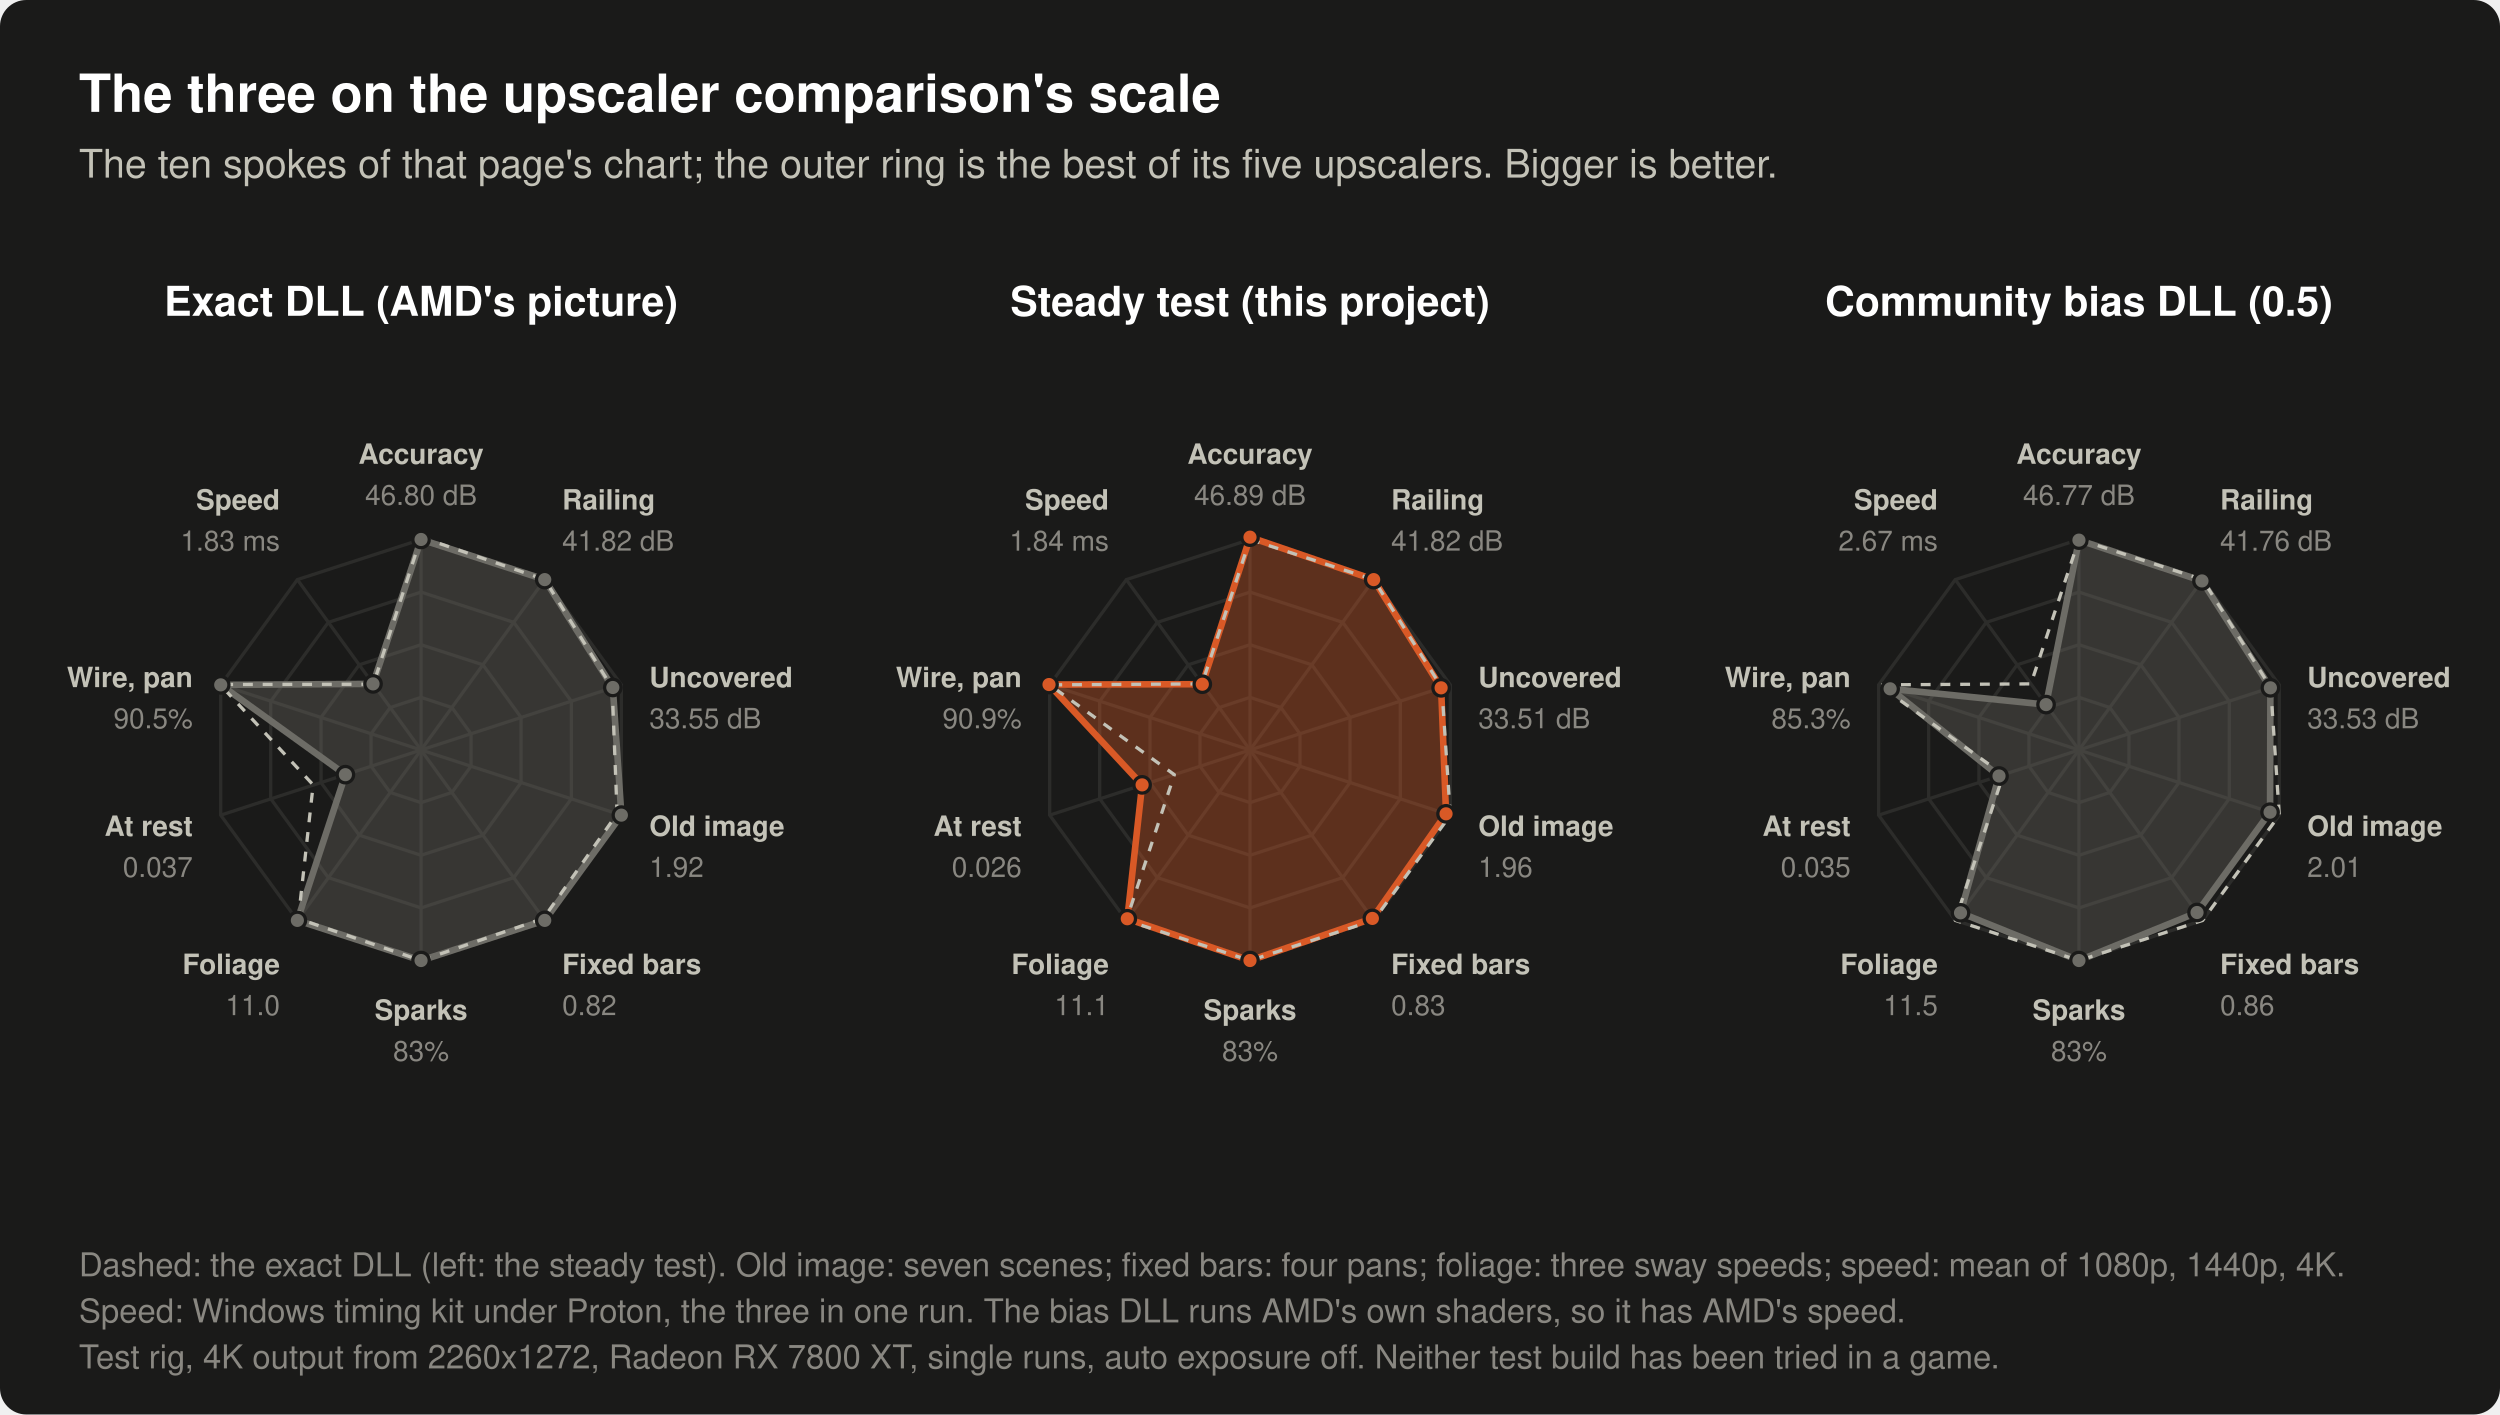
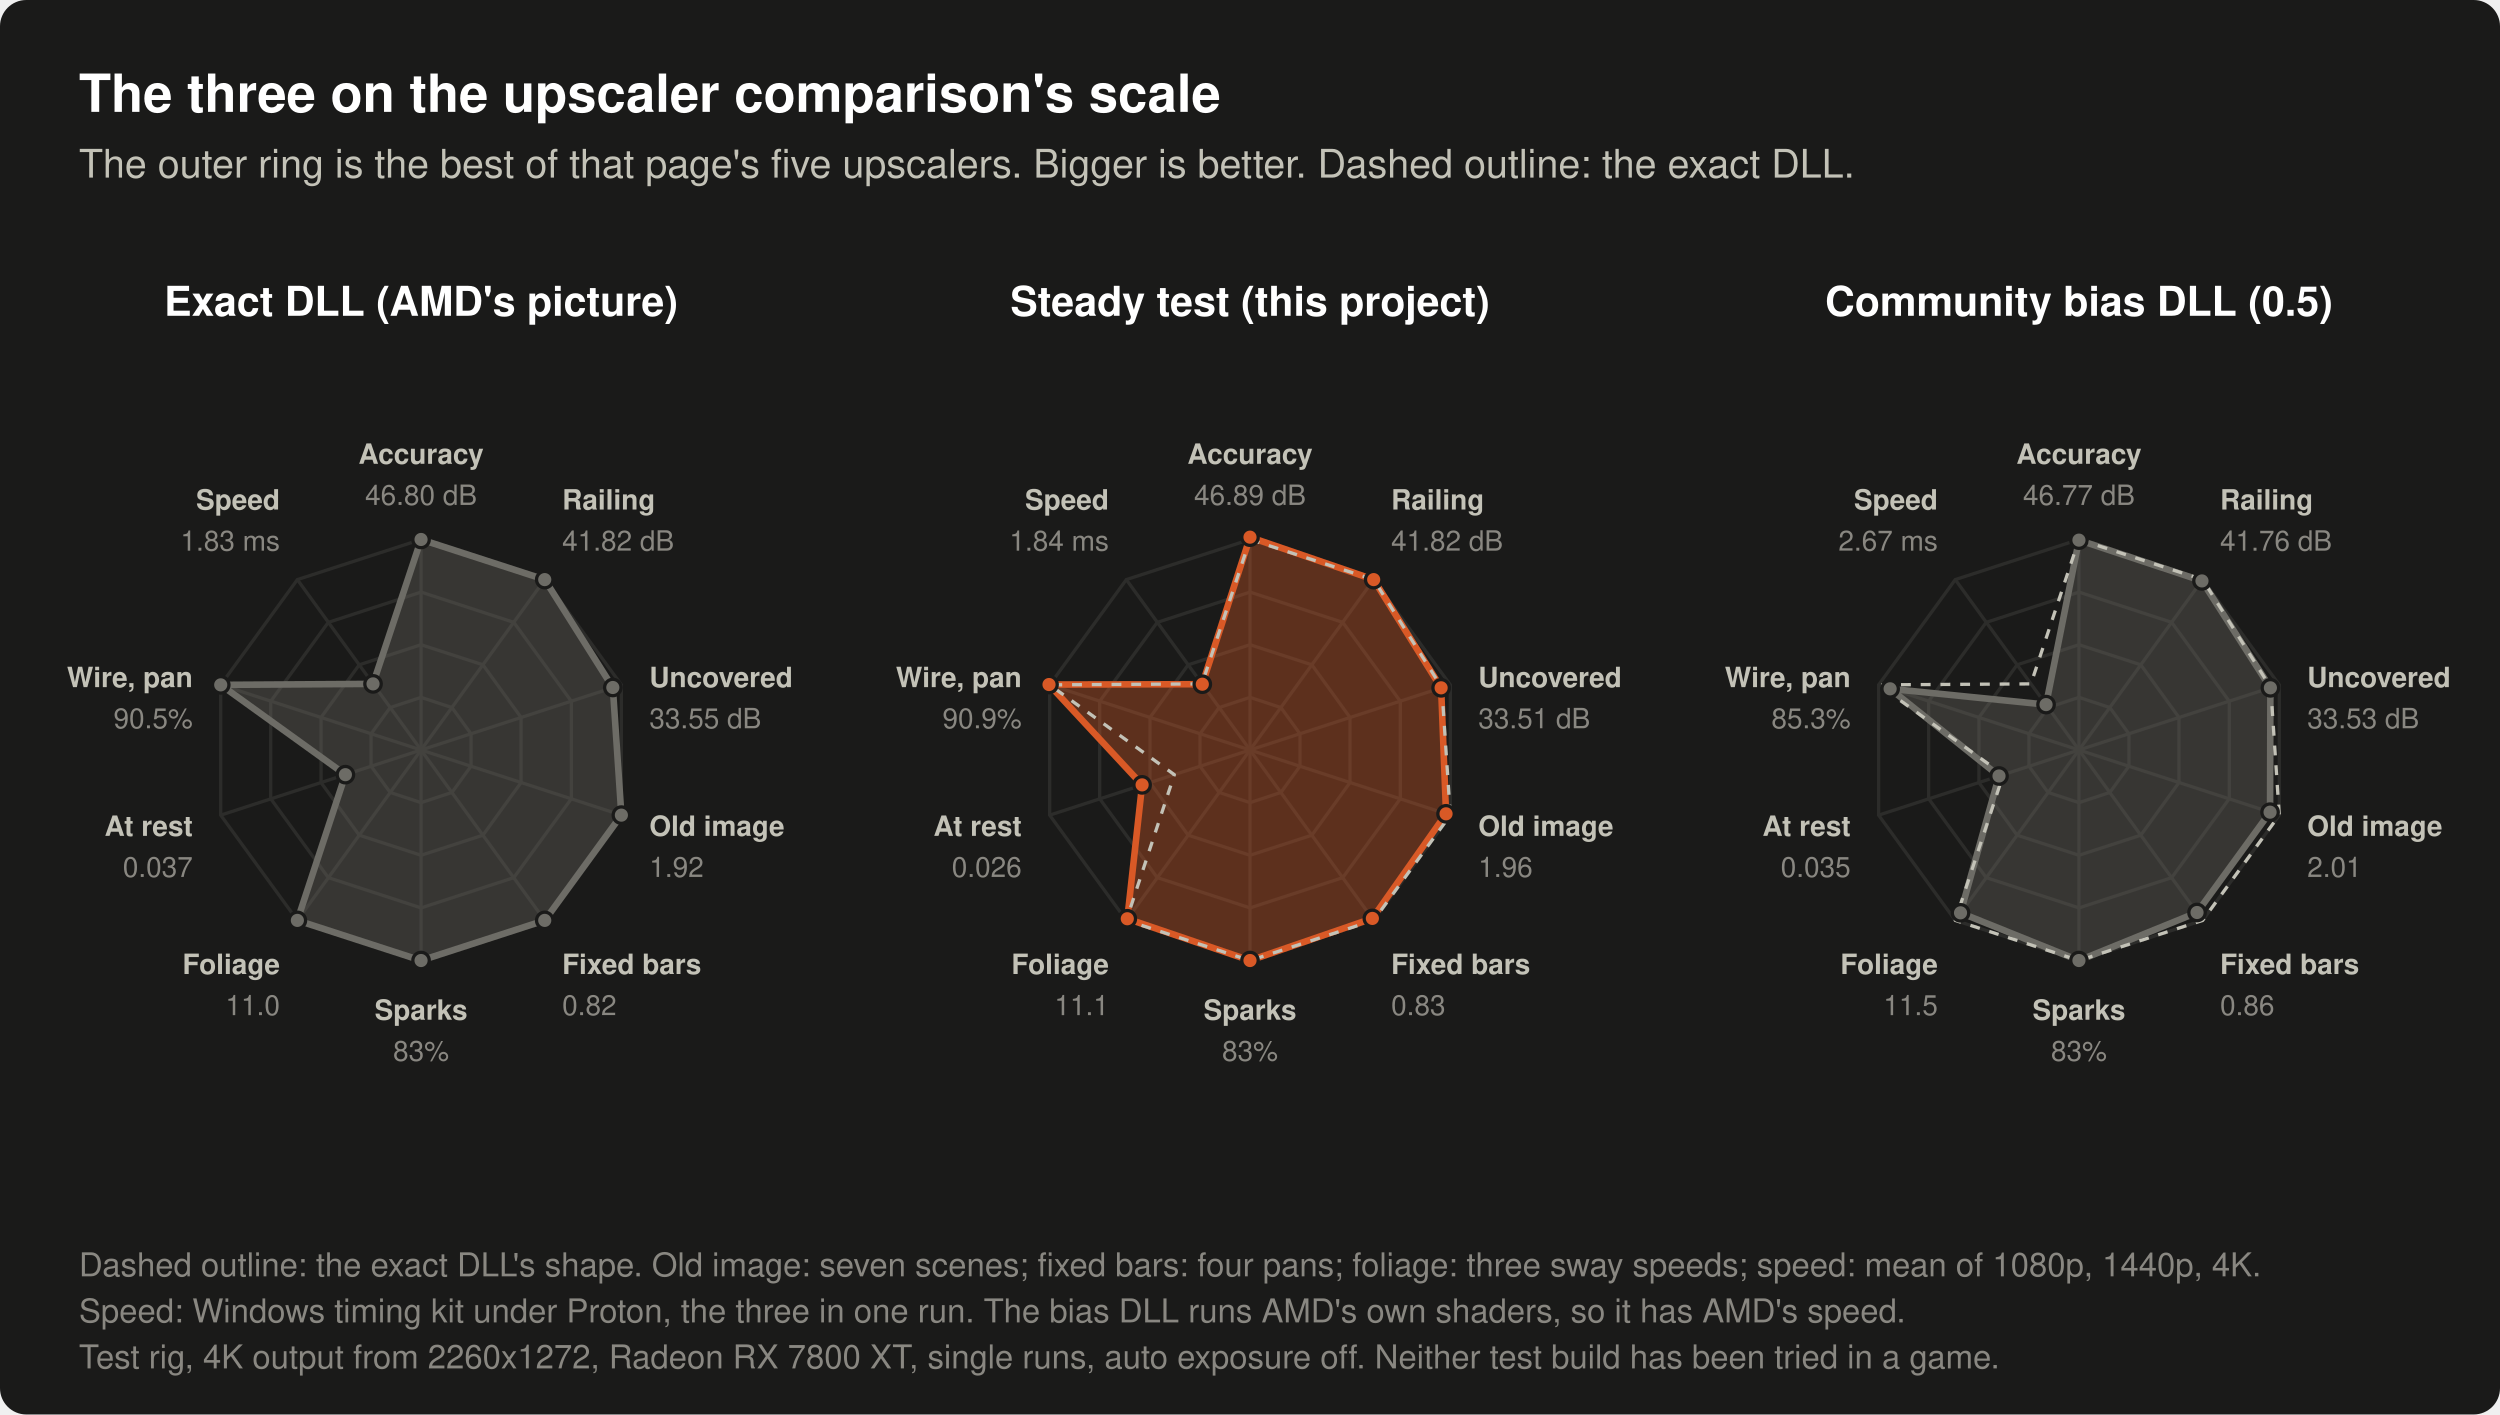
- <svg xmlns="http://www.w3.org/2000/svg" width="760" height="430" viewBox="0 0 760 430" role="img" aria-label="Three radar charts with the ten spokes of the upscaler comparison's chart and on its scale: on every spoke the best of the five upscalers compared there reaches the outer ring. Left: this project's exact DLL, with the steady test as a dashed outline. Middle: the steady test, right: the community bias DLL, each with the exact DLL as a dashed outline. The three shapes are nearly the same; the steady test reaches further at rest, the bias DLL is shorter on the wire and on speed. Still picture and moving background, mean: accuracy (dB): Exact DLL (AMD's picture) 46.80 dB, Steady test (this project) 46.89 dB, Community bias DLL (0.5) 46.77 dB. Thin railing in motion: accuracy (dB): Exact DLL (AMD's picture) 41.82 dB, Steady test (this project) 41.82 dB, Community bias DLL (0.5) 41.76 dB. Areas a moving object has just uncovered, mean of a panning and a still camera: accuracy (dB): Exact DLL (AMD's picture) 33.55 dB, Steady test (this project) 33.51 dB, Community bias DLL (0.5) 33.53 dB. Old image beside a moving object, mean of seven scenes: error (of 255): Exact DLL (AMD's picture) 1.92, Steady test (this project) 1.96, Community bias DLL (0.5) 2.01. Thin bars fixed on screen in front of a panning background, mean of four pans: error where their old image lands (of 255): Exact DLL (AMD's picture) 0.82, Steady test (this project) 0.83, Community bias DLL (0.5) 0.86. Tiny fast sparks: share of their brightness shown (%): Exact DLL (AMD's picture) 83%, Steady test (this project) 83%, Community bias DLL (0.5) 83%. Leaves swaying without motion vectors, mean of three sway speeds: error (of 255): Exact DLL (AMD's picture) 11.0, Steady test (this project) 11.1, Community bias DLL (0.5) 11.5. Still picture: change per frame (of 255): Exact DLL (AMD's picture) 0.037, Steady test (this project) 0.026, Community bias DLL (0.5) 0.035. Thin wire under a slow pan: how close its brightness is to the true one (%): Exact DLL (AMD's picture) 90.5%, Steady test (this project) 90.9%, Community bias DLL (0.5) 85.3%. Time per upscale call, mean of 1080p, 1440p and 4K output (ms): Exact DLL (AMD's picture) 1.83 ms, Steady test (this project) 1.84 ms, Community bias DLL (0.5) 2.67 ms.">
+ <svg xmlns="http://www.w3.org/2000/svg" width="760" height="430" viewBox="0 0 760 430" role="img" aria-label="Three radar charts with the ten spokes of the upscaler comparison's chart and on its scale: on every spoke the best of the five upscalers compared there reaches the outer ring. Left: this project's exact DLL. Middle: the steady test, right: the community bias DLL, each with the exact DLL's shape as a dashed outline for comparison. The three shapes are nearly the same; the steady test reaches further at rest, the bias DLL is shorter on the wire and on speed. Still picture and moving background, mean: accuracy (dB): Exact DLL (AMD's picture) 46.80 dB, Steady test (this project) 46.89 dB, Community bias DLL (0.5) 46.77 dB. Thin railing in motion: accuracy (dB): Exact DLL (AMD's picture) 41.82 dB, Steady test (this project) 41.82 dB, Community bias DLL (0.5) 41.76 dB. Areas a moving object has just uncovered, mean of a panning and a still camera: accuracy (dB): Exact DLL (AMD's picture) 33.55 dB, Steady test (this project) 33.51 dB, Community bias DLL (0.5) 33.53 dB. Old image beside a moving object, mean of seven scenes: error (of 255): Exact DLL (AMD's picture) 1.92, Steady test (this project) 1.96, Community bias DLL (0.5) 2.01. Thin bars fixed on screen in front of a panning background, mean of four pans: error where their old image lands (of 255): Exact DLL (AMD's picture) 0.82, Steady test (this project) 0.83, Community bias DLL (0.5) 0.86. Tiny fast sparks: share of their brightness shown (%): Exact DLL (AMD's picture) 83%, Steady test (this project) 83%, Community bias DLL (0.5) 83%. Leaves swaying without motion vectors, mean of three sway speeds: error (of 255): Exact DLL (AMD's picture) 11.0, Steady test (this project) 11.1, Community bias DLL (0.5) 11.5. Still picture: change per frame (of 255): Exact DLL (AMD's picture) 0.037, Steady test (this project) 0.026, Community bias DLL (0.5) 0.035. Thin wire under a slow pan: how close its brightness is to the true one (%): Exact DLL (AMD's picture) 90.5%, Steady test (this project) 90.9%, Community bias DLL (0.5) 85.3%. Time per upscale call, mean of 1080p, 1440p and 4K output (ms): Exact DLL (AMD's picture) 1.83 ms, Steady test (this project) 1.84 ms, Community bias DLL (0.5) 2.67 ms.">
  <rect x="0.0" y="0.0" width="760.0" height="430.0" rx="8" fill="#1a1a19" />
  <text x="24.0" y="34.0" font-family="-apple-system, 'Segoe UI', Helvetica, Arial, sans-serif" font-size="16" font-weight="600" text-anchor="start" fill="#ffffff">The three on the upscaler comparison's scale</text>
-   <text x="24.0" y="54.0" font-family="-apple-system, 'Segoe UI', Helvetica, Arial, sans-serif" font-size="12" text-anchor="start" fill="#c3c2b7">The ten spokes of that page's chart; the outer ring is the best of its five upscalers. Bigger is better.</text>
+   <text x="24.0" y="54.0" font-family="-apple-system, 'Segoe UI', Helvetica, Arial, sans-serif" font-size="12" text-anchor="start" fill="#c3c2b7">The outer ring is the best of that page's five upscalers. Bigger is better. Dashed outline: the exact DLL.</text>
  <text x="128.0" y="96.0" font-family="-apple-system, 'Segoe UI', Helvetica, Arial, sans-serif" font-size="12.5" font-weight="600" text-anchor="middle" fill="#ffffff">Exact DLL (AMD's picture)</text>
  <polygon points="128.0,212.0 137.4,215.1 143.2,223.1 143.2,232.9 137.4,240.9 128.0,244.0 118.6,240.9 112.8,232.9 112.8,223.1 118.6,215.1" fill="none" stroke="#2c2c2a" stroke-width="1" />
  <polygon points="128.0,196.0 146.8,202.1 158.4,218.1 158.4,237.9 146.8,253.9 128.0,260.0 109.2,253.9 97.6,237.9 97.6,218.1 109.2,202.1" fill="none" stroke="#2c2c2a" stroke-width="1" />
  <polygon points="128.0,180.0 156.2,189.2 173.7,213.2 173.7,242.8 156.2,266.8 128.0,276.0 99.8,266.8 82.3,242.8 82.3,213.2 99.8,189.2" fill="none" stroke="#2c2c2a" stroke-width="1" />
  <polygon points="128.0,164.0 165.6,176.2 188.9,208.2 188.9,247.8 165.6,279.8 128.0,292.0 90.4,279.8 67.1,247.8 67.1,208.2 90.4,176.2" fill="none" stroke="#2c2c2a" stroke-width="1" />
  <line x1="128.0" y1="228.0" x2="128.0" y2="164.0" stroke="#2c2c2a" stroke-width="1" />
  <line x1="128.0" y1="228.0" x2="165.6" y2="176.2" stroke="#2c2c2a" stroke-width="1" />
  <line x1="128.0" y1="228.0" x2="188.9" y2="208.2" stroke="#2c2c2a" stroke-width="1" />
  <line x1="128.0" y1="228.0" x2="188.9" y2="247.8" stroke="#2c2c2a" stroke-width="1" />
  <line x1="128.0" y1="228.0" x2="165.6" y2="279.8" stroke="#2c2c2a" stroke-width="1" />
  <line x1="128.0" y1="228.0" x2="128.0" y2="292.0" stroke="#2c2c2a" stroke-width="1" />
  <line x1="128.0" y1="228.0" x2="90.4" y2="279.8" stroke="#2c2c2a" stroke-width="1" />
  <line x1="128.0" y1="228.0" x2="67.1" y2="247.8" stroke="#2c2c2a" stroke-width="1" />
  <line x1="128.0" y1="228.0" x2="67.1" y2="208.2" stroke="#2c2c2a" stroke-width="1" />
  <line x1="128.0" y1="228.0" x2="90.4" y2="176.2" stroke="#2c2c2a" stroke-width="1" />
  <polygon points="128.0,164.0 165.6,176.2 186.3,209.0 188.9,247.8 165.6,279.8 128.0,292.0 90.4,279.8 105.0,235.5 67.1,208.2 113.4,207.9" fill="#6d6c66" fill-opacity="0.35" stroke="#6d6c66" stroke-width="2" stroke-linejoin="round" />
-   <polygon points="128.0,163.3 165.6,176.2 186.1,209.1 187.6,247.4 165.2,279.2 128.0,292.0 90.7,279.3 95.2,238.6 66.9,208.1 113.5,208.0" fill="none" stroke="#c3c2b7" stroke-width="1" stroke-dasharray="3 3" stroke-linejoin="round" />
  <circle cx="128.0" cy="164.0" r="2.5" fill="#6d6c66" stroke="#1a1a19" stroke-width="1" />
  <circle cx="165.6" cy="176.2" r="2.5" fill="#6d6c66" stroke="#1a1a19" stroke-width="1" />
  <circle cx="186.3" cy="209.0" r="2.5" fill="#6d6c66" stroke="#1a1a19" stroke-width="1" />
  <circle cx="188.9" cy="247.8" r="2.5" fill="#6d6c66" stroke="#1a1a19" stroke-width="1" />
  <circle cx="165.6" cy="279.8" r="2.5" fill="#6d6c66" stroke="#1a1a19" stroke-width="1" />
  <circle cx="128.0" cy="292.0" r="2.5" fill="#6d6c66" stroke="#1a1a19" stroke-width="1" />
  <circle cx="90.4" cy="279.8" r="2.5" fill="#6d6c66" stroke="#1a1a19" stroke-width="1" />
  <circle cx="105.0" cy="235.5" r="2.5" fill="#6d6c66" stroke="#1a1a19" stroke-width="1" />
  <circle cx="67.1" cy="208.2" r="2.5" fill="#6d6c66" stroke="#1a1a19" stroke-width="1" />
  <circle cx="113.4" cy="207.9" r="2.5" fill="#6d6c66" stroke="#1a1a19" stroke-width="1" />
  <text x="128.0" y="141.0" font-family="-apple-system, 'Segoe UI', Helvetica, Arial, sans-serif" font-size="8.5" font-weight="600" text-anchor="middle" fill="#c3c2b7">Accuracy</text>
  <text x="128.0" y="153.5" font-family="-apple-system, 'Segoe UI', Helvetica, Arial, sans-serif" font-size="8.5" text-anchor="middle" fill="#898781">46.80 dB</text>
  <text x="170.9" y="154.9" font-family="-apple-system, 'Segoe UI', Helvetica, Arial, sans-serif" font-size="8.5" font-weight="600" text-anchor="start" fill="#c3c2b7">Railing</text>
  <text x="170.9" y="167.4" font-family="-apple-system, 'Segoe UI', Helvetica, Arial, sans-serif" font-size="8.5" text-anchor="start" fill="#898781">41.82 dB</text>
  <text x="197.4" y="208.9" font-family="-apple-system, 'Segoe UI', Helvetica, Arial, sans-serif" font-size="8.5" font-weight="600" text-anchor="start" fill="#c3c2b7">Uncovered</text>
  <text x="197.4" y="221.4" font-family="-apple-system, 'Segoe UI', Helvetica, Arial, sans-serif" font-size="8.5" text-anchor="start" fill="#898781">33.55 dB</text>
  <text x="197.4" y="254.1" font-family="-apple-system, 'Segoe UI', Helvetica, Arial, sans-serif" font-size="8.5" font-weight="600" text-anchor="start" fill="#c3c2b7">Old image</text>
  <text x="197.4" y="266.6" font-family="-apple-system, 'Segoe UI', Helvetica, Arial, sans-serif" font-size="8.5" text-anchor="start" fill="#898781">1.92</text>
  <text x="170.9" y="296.1" font-family="-apple-system, 'Segoe UI', Helvetica, Arial, sans-serif" font-size="8.5" font-weight="600" text-anchor="start" fill="#c3c2b7">Fixed bars</text>
  <text x="170.9" y="308.6" font-family="-apple-system, 'Segoe UI', Helvetica, Arial, sans-serif" font-size="8.5" text-anchor="start" fill="#898781">0.82</text>
  <text x="128.0" y="310.0" font-family="-apple-system, 'Segoe UI', Helvetica, Arial, sans-serif" font-size="8.5" font-weight="600" text-anchor="middle" fill="#c3c2b7">Sparks</text>
  <text x="128.0" y="322.5" font-family="-apple-system, 'Segoe UI', Helvetica, Arial, sans-serif" font-size="8.5" text-anchor="middle" fill="#898781">83%</text>
  <text x="85.1" y="296.1" font-family="-apple-system, 'Segoe UI', Helvetica, Arial, sans-serif" font-size="8.5" font-weight="600" text-anchor="end" fill="#c3c2b7">Foliage</text>
  <text x="85.1" y="308.6" font-family="-apple-system, 'Segoe UI', Helvetica, Arial, sans-serif" font-size="8.5" text-anchor="end" fill="#898781">11.0</text>
  <text x="58.6" y="254.1" font-family="-apple-system, 'Segoe UI', Helvetica, Arial, sans-serif" font-size="8.5" font-weight="600" text-anchor="end" fill="#c3c2b7">At rest</text>
  <text x="58.6" y="266.6" font-family="-apple-system, 'Segoe UI', Helvetica, Arial, sans-serif" font-size="8.5" text-anchor="end" fill="#898781">0.037</text>
  <text x="58.6" y="208.9" font-family="-apple-system, 'Segoe UI', Helvetica, Arial, sans-serif" font-size="8.5" font-weight="600" text-anchor="end" fill="#c3c2b7">Wire, pan</text>
  <text x="58.6" y="221.4" font-family="-apple-system, 'Segoe UI', Helvetica, Arial, sans-serif" font-size="8.5" text-anchor="end" fill="#898781">90.5%</text>
  <text x="85.1" y="154.9" font-family="-apple-system, 'Segoe UI', Helvetica, Arial, sans-serif" font-size="8.5" font-weight="600" text-anchor="end" fill="#c3c2b7">Speed</text>
  <text x="85.1" y="167.4" font-family="-apple-system, 'Segoe UI', Helvetica, Arial, sans-serif" font-size="8.5" text-anchor="end" fill="#898781">1.83 ms</text>
  <text x="380.0" y="96.0" font-family="-apple-system, 'Segoe UI', Helvetica, Arial, sans-serif" font-size="12.5" font-weight="600" text-anchor="middle" fill="#ffffff">Steady test (this project)</text>
  <polygon points="380.0,212.0 389.4,215.1 395.2,223.1 395.2,232.9 389.4,240.9 380.0,244.0 370.6,240.9 364.8,232.9 364.8,223.1 370.6,215.1" fill="none" stroke="#2c2c2a" stroke-width="1" />
  <polygon points="380.0,196.0 398.8,202.1 410.4,218.1 410.4,237.9 398.8,253.9 380.0,260.0 361.2,253.9 349.6,237.9 349.6,218.1 361.2,202.1" fill="none" stroke="#2c2c2a" stroke-width="1" />
  <polygon points="380.0,180.0 408.2,189.2 425.7,213.2 425.7,242.8 408.2,266.8 380.0,276.0 351.8,266.8 334.3,242.8 334.3,213.2 351.8,189.2" fill="none" stroke="#2c2c2a" stroke-width="1" />
  <polygon points="380.0,164.0 417.6,176.2 440.9,208.2 440.9,247.8 417.6,279.8 380.0,292.0 342.4,279.8 319.1,247.8 319.1,208.2 342.4,176.2" fill="none" stroke="#2c2c2a" stroke-width="1" />
  <line x1="380.0" y1="228.0" x2="380.0" y2="164.0" stroke="#2c2c2a" stroke-width="1" />
  <line x1="380.0" y1="228.0" x2="417.6" y2="176.2" stroke="#2c2c2a" stroke-width="1" />
  <line x1="380.0" y1="228.0" x2="440.9" y2="208.2" stroke="#2c2c2a" stroke-width="1" />
  <line x1="380.0" y1="228.0" x2="440.9" y2="247.8" stroke="#2c2c2a" stroke-width="1" />
  <line x1="380.0" y1="228.0" x2="417.6" y2="279.8" stroke="#2c2c2a" stroke-width="1" />
  <line x1="380.0" y1="228.0" x2="380.0" y2="292.0" stroke="#2c2c2a" stroke-width="1" />
  <line x1="380.0" y1="228.0" x2="342.4" y2="279.8" stroke="#2c2c2a" stroke-width="1" />
  <line x1="380.0" y1="228.0" x2="319.1" y2="247.8" stroke="#2c2c2a" stroke-width="1" />
  <line x1="380.0" y1="228.0" x2="319.1" y2="208.2" stroke="#2c2c2a" stroke-width="1" />
  <line x1="380.0" y1="228.0" x2="342.4" y2="176.2" stroke="#2c2c2a" stroke-width="1" />
  <polygon points="380.0,163.3 417.6,176.2 438.1,209.1 439.6,247.4 417.2,279.2 380.0,292.0 342.7,279.3 347.2,238.6 318.9,208.1 365.5,208.0" fill="#d95926" fill-opacity="0.35" stroke="#d95926" stroke-width="2" stroke-linejoin="round" />
  <polygon points="380.0,164.0 417.6,176.2 438.3,209.0 440.9,247.8 417.6,279.8 380.0,292.0 342.4,279.8 357.0,235.5 319.1,208.2 365.4,207.9" fill="none" stroke="#c3c2b7" stroke-width="1" stroke-dasharray="3 3" stroke-linejoin="round" />
  <circle cx="380.0" cy="163.3" r="2.5" fill="#d95926" stroke="#1a1a19" stroke-width="1" />
  <circle cx="417.6" cy="176.2" r="2.5" fill="#d95926" stroke="#1a1a19" stroke-width="1" />
  <circle cx="438.1" cy="209.1" r="2.5" fill="#d95926" stroke="#1a1a19" stroke-width="1" />
  <circle cx="439.6" cy="247.4" r="2.5" fill="#d95926" stroke="#1a1a19" stroke-width="1" />
  <circle cx="417.2" cy="279.2" r="2.5" fill="#d95926" stroke="#1a1a19" stroke-width="1" />
  <circle cx="380.0" cy="292.0" r="2.5" fill="#d95926" stroke="#1a1a19" stroke-width="1" />
  <circle cx="342.7" cy="279.3" r="2.5" fill="#d95926" stroke="#1a1a19" stroke-width="1" />
  <circle cx="347.2" cy="238.6" r="2.5" fill="#d95926" stroke="#1a1a19" stroke-width="1" />
  <circle cx="318.9" cy="208.1" r="2.5" fill="#d95926" stroke="#1a1a19" stroke-width="1" />
  <circle cx="365.5" cy="208.0" r="2.5" fill="#d95926" stroke="#1a1a19" stroke-width="1" />
  <text x="380.0" y="141.0" font-family="-apple-system, 'Segoe UI', Helvetica, Arial, sans-serif" font-size="8.5" font-weight="600" text-anchor="middle" fill="#c3c2b7">Accuracy</text>
  <text x="380.0" y="153.5" font-family="-apple-system, 'Segoe UI', Helvetica, Arial, sans-serif" font-size="8.5" text-anchor="middle" fill="#898781">46.89 dB</text>
  <text x="422.9" y="154.9" font-family="-apple-system, 'Segoe UI', Helvetica, Arial, sans-serif" font-size="8.5" font-weight="600" text-anchor="start" fill="#c3c2b7">Railing</text>
  <text x="422.9" y="167.4" font-family="-apple-system, 'Segoe UI', Helvetica, Arial, sans-serif" font-size="8.5" text-anchor="start" fill="#898781">41.82 dB</text>
  <text x="449.4" y="208.9" font-family="-apple-system, 'Segoe UI', Helvetica, Arial, sans-serif" font-size="8.5" font-weight="600" text-anchor="start" fill="#c3c2b7">Uncovered</text>
  <text x="449.4" y="221.4" font-family="-apple-system, 'Segoe UI', Helvetica, Arial, sans-serif" font-size="8.5" text-anchor="start" fill="#898781">33.51 dB</text>
  <text x="449.4" y="254.1" font-family="-apple-system, 'Segoe UI', Helvetica, Arial, sans-serif" font-size="8.5" font-weight="600" text-anchor="start" fill="#c3c2b7">Old image</text>
  <text x="449.4" y="266.6" font-family="-apple-system, 'Segoe UI', Helvetica, Arial, sans-serif" font-size="8.5" text-anchor="start" fill="#898781">1.96</text>
  <text x="422.9" y="296.1" font-family="-apple-system, 'Segoe UI', Helvetica, Arial, sans-serif" font-size="8.5" font-weight="600" text-anchor="start" fill="#c3c2b7">Fixed bars</text>
  <text x="422.9" y="308.6" font-family="-apple-system, 'Segoe UI', Helvetica, Arial, sans-serif" font-size="8.5" text-anchor="start" fill="#898781">0.83</text>
  <text x="380.0" y="310.0" font-family="-apple-system, 'Segoe UI', Helvetica, Arial, sans-serif" font-size="8.5" font-weight="600" text-anchor="middle" fill="#c3c2b7">Sparks</text>
  <text x="380.0" y="322.5" font-family="-apple-system, 'Segoe UI', Helvetica, Arial, sans-serif" font-size="8.5" text-anchor="middle" fill="#898781">83%</text>
  <text x="337.1" y="296.1" font-family="-apple-system, 'Segoe UI', Helvetica, Arial, sans-serif" font-size="8.5" font-weight="600" text-anchor="end" fill="#c3c2b7">Foliage</text>
  <text x="337.1" y="308.6" font-family="-apple-system, 'Segoe UI', Helvetica, Arial, sans-serif" font-size="8.5" text-anchor="end" fill="#898781">11.1</text>
  <text x="310.6" y="254.1" font-family="-apple-system, 'Segoe UI', Helvetica, Arial, sans-serif" font-size="8.5" font-weight="600" text-anchor="end" fill="#c3c2b7">At rest</text>
  <text x="310.6" y="266.6" font-family="-apple-system, 'Segoe UI', Helvetica, Arial, sans-serif" font-size="8.5" text-anchor="end" fill="#898781">0.026</text>
  <text x="310.6" y="208.9" font-family="-apple-system, 'Segoe UI', Helvetica, Arial, sans-serif" font-size="8.5" font-weight="600" text-anchor="end" fill="#c3c2b7">Wire, pan</text>
  <text x="310.6" y="221.4" font-family="-apple-system, 'Segoe UI', Helvetica, Arial, sans-serif" font-size="8.5" text-anchor="end" fill="#898781">90.9%</text>
  <text x="337.1" y="154.9" font-family="-apple-system, 'Segoe UI', Helvetica, Arial, sans-serif" font-size="8.5" font-weight="600" text-anchor="end" fill="#c3c2b7">Speed</text>
  <text x="337.1" y="167.4" font-family="-apple-system, 'Segoe UI', Helvetica, Arial, sans-serif" font-size="8.5" text-anchor="end" fill="#898781">1.84 ms</text>
  <text x="632.0" y="96.0" font-family="-apple-system, 'Segoe UI', Helvetica, Arial, sans-serif" font-size="12.5" font-weight="600" text-anchor="middle" fill="#ffffff">Community bias DLL (0.5)</text>
  <polygon points="632.0,212.0 641.4,215.1 647.2,223.1 647.2,232.9 641.4,240.9 632.0,244.0 622.6,240.9 616.8,232.9 616.8,223.1 622.6,215.1" fill="none" stroke="#2c2c2a" stroke-width="1" />
  <polygon points="632.0,196.0 650.8,202.1 662.4,218.1 662.4,237.9 650.8,253.9 632.0,260.0 613.2,253.9 601.6,237.9 601.6,218.1 613.2,202.1" fill="none" stroke="#2c2c2a" stroke-width="1" />
  <polygon points="632.0,180.0 660.2,189.2 677.7,213.2 677.7,242.8 660.2,266.8 632.0,276.0 603.8,266.8 586.3,242.8 586.3,213.2 603.8,189.2" fill="none" stroke="#2c2c2a" stroke-width="1" />
  <polygon points="632.0,164.0 669.6,176.2 692.9,208.2 692.9,247.8 669.6,279.8 632.0,292.0 594.4,279.8 571.1,247.8 571.1,208.2 594.4,176.2" fill="none" stroke="#2c2c2a" stroke-width="1" />
  <line x1="632.0" y1="228.0" x2="632.0" y2="164.0" stroke="#2c2c2a" stroke-width="1" />
  <line x1="632.0" y1="228.0" x2="669.6" y2="176.2" stroke="#2c2c2a" stroke-width="1" />
  <line x1="632.0" y1="228.0" x2="692.9" y2="208.2" stroke="#2c2c2a" stroke-width="1" />
  <line x1="632.0" y1="228.0" x2="692.9" y2="247.8" stroke="#2c2c2a" stroke-width="1" />
  <line x1="632.0" y1="228.0" x2="669.6" y2="279.8" stroke="#2c2c2a" stroke-width="1" />
  <line x1="632.0" y1="228.0" x2="632.0" y2="292.0" stroke="#2c2c2a" stroke-width="1" />
  <line x1="632.0" y1="228.0" x2="594.4" y2="279.8" stroke="#2c2c2a" stroke-width="1" />
  <line x1="632.0" y1="228.0" x2="571.1" y2="247.8" stroke="#2c2c2a" stroke-width="1" />
  <line x1="632.0" y1="228.0" x2="571.1" y2="208.2" stroke="#2c2c2a" stroke-width="1" />
  <line x1="632.0" y1="228.0" x2="594.4" y2="176.2" stroke="#2c2c2a" stroke-width="1" />
  <polygon points="632.0,164.2 669.4,176.6 690.2,209.1 690.1,246.9 667.9,277.4 632.0,292.0 596.0,277.5 607.7,235.9 574.6,209.4 622.0,214.2" fill="#6d6c66" fill-opacity="0.35" stroke="#6d6c66" stroke-width="2" stroke-linejoin="round" />
  <polygon points="632.0,164.0 669.6,176.2 690.3,209.0 692.9,247.8 669.6,279.8 632.0,292.0 594.4,279.8 609.0,235.5 571.1,208.2 617.4,207.9" fill="none" stroke="#c3c2b7" stroke-width="1" stroke-dasharray="3 3" stroke-linejoin="round" />
  <circle cx="632.0" cy="164.2" r="2.5" fill="#6d6c66" stroke="#1a1a19" stroke-width="1" />
  <circle cx="669.4" cy="176.6" r="2.5" fill="#6d6c66" stroke="#1a1a19" stroke-width="1" />
  <circle cx="690.2" cy="209.1" r="2.5" fill="#6d6c66" stroke="#1a1a19" stroke-width="1" />
  <circle cx="690.1" cy="246.9" r="2.5" fill="#6d6c66" stroke="#1a1a19" stroke-width="1" />
  <circle cx="667.9" cy="277.4" r="2.5" fill="#6d6c66" stroke="#1a1a19" stroke-width="1" />
  <circle cx="632.0" cy="292.0" r="2.5" fill="#6d6c66" stroke="#1a1a19" stroke-width="1" />
  <circle cx="596.0" cy="277.5" r="2.5" fill="#6d6c66" stroke="#1a1a19" stroke-width="1" />
  <circle cx="607.7" cy="235.9" r="2.5" fill="#6d6c66" stroke="#1a1a19" stroke-width="1" />
  <circle cx="574.6" cy="209.4" r="2.5" fill="#6d6c66" stroke="#1a1a19" stroke-width="1" />
  <circle cx="622.0" cy="214.2" r="2.5" fill="#6d6c66" stroke="#1a1a19" stroke-width="1" />
  <text x="632.0" y="141.0" font-family="-apple-system, 'Segoe UI', Helvetica, Arial, sans-serif" font-size="8.5" font-weight="600" text-anchor="middle" fill="#c3c2b7">Accuracy</text>
  <text x="632.0" y="153.5" font-family="-apple-system, 'Segoe UI', Helvetica, Arial, sans-serif" font-size="8.5" text-anchor="middle" fill="#898781">46.77 dB</text>
  <text x="674.9" y="154.9" font-family="-apple-system, 'Segoe UI', Helvetica, Arial, sans-serif" font-size="8.5" font-weight="600" text-anchor="start" fill="#c3c2b7">Railing</text>
  <text x="674.9" y="167.4" font-family="-apple-system, 'Segoe UI', Helvetica, Arial, sans-serif" font-size="8.5" text-anchor="start" fill="#898781">41.76 dB</text>
  <text x="701.4" y="208.9" font-family="-apple-system, 'Segoe UI', Helvetica, Arial, sans-serif" font-size="8.5" font-weight="600" text-anchor="start" fill="#c3c2b7">Uncovered</text>
  <text x="701.4" y="221.4" font-family="-apple-system, 'Segoe UI', Helvetica, Arial, sans-serif" font-size="8.5" text-anchor="start" fill="#898781">33.53 dB</text>
  <text x="701.4" y="254.1" font-family="-apple-system, 'Segoe UI', Helvetica, Arial, sans-serif" font-size="8.5" font-weight="600" text-anchor="start" fill="#c3c2b7">Old image</text>
  <text x="701.4" y="266.6" font-family="-apple-system, 'Segoe UI', Helvetica, Arial, sans-serif" font-size="8.5" text-anchor="start" fill="#898781">2.01</text>
  <text x="674.9" y="296.1" font-family="-apple-system, 'Segoe UI', Helvetica, Arial, sans-serif" font-size="8.5" font-weight="600" text-anchor="start" fill="#c3c2b7">Fixed bars</text>
  <text x="674.9" y="308.6" font-family="-apple-system, 'Segoe UI', Helvetica, Arial, sans-serif" font-size="8.5" text-anchor="start" fill="#898781">0.86</text>
  <text x="632.0" y="310.0" font-family="-apple-system, 'Segoe UI', Helvetica, Arial, sans-serif" font-size="8.5" font-weight="600" text-anchor="middle" fill="#c3c2b7">Sparks</text>
  <text x="632.0" y="322.5" font-family="-apple-system, 'Segoe UI', Helvetica, Arial, sans-serif" font-size="8.5" text-anchor="middle" fill="#898781">83%</text>
  <text x="589.1" y="296.1" font-family="-apple-system, 'Segoe UI', Helvetica, Arial, sans-serif" font-size="8.5" font-weight="600" text-anchor="end" fill="#c3c2b7">Foliage</text>
  <text x="589.1" y="308.6" font-family="-apple-system, 'Segoe UI', Helvetica, Arial, sans-serif" font-size="8.5" text-anchor="end" fill="#898781">11.5</text>
  <text x="562.6" y="254.1" font-family="-apple-system, 'Segoe UI', Helvetica, Arial, sans-serif" font-size="8.5" font-weight="600" text-anchor="end" fill="#c3c2b7">At rest</text>
  <text x="562.6" y="266.6" font-family="-apple-system, 'Segoe UI', Helvetica, Arial, sans-serif" font-size="8.5" text-anchor="end" fill="#898781">0.035</text>
  <text x="562.6" y="208.9" font-family="-apple-system, 'Segoe UI', Helvetica, Arial, sans-serif" font-size="8.5" font-weight="600" text-anchor="end" fill="#c3c2b7">Wire, pan</text>
  <text x="562.6" y="221.4" font-family="-apple-system, 'Segoe UI', Helvetica, Arial, sans-serif" font-size="8.5" text-anchor="end" fill="#898781">85.3%</text>
  <text x="589.1" y="154.9" font-family="-apple-system, 'Segoe UI', Helvetica, Arial, sans-serif" font-size="8.5" font-weight="600" text-anchor="end" fill="#c3c2b7">Speed</text>
  <text x="589.1" y="167.4" font-family="-apple-system, 'Segoe UI', Helvetica, Arial, sans-serif" font-size="8.5" text-anchor="end" fill="#898781">2.67 ms</text>
-   <text x="24.0" y="388.0" font-family="-apple-system, 'Segoe UI', Helvetica, Arial, sans-serif" font-size="10" text-anchor="start" fill="#898781">Dashed: the exact DLL (left: the steady test). Old image: seven scenes; fixed bars: four pans; foliage: three sway speeds; speed: mean of 1080p, 1440p, 4K.</text>
+   <text x="24.0" y="388.0" font-family="-apple-system, 'Segoe UI', Helvetica, Arial, sans-serif" font-size="10" text-anchor="start" fill="#898781">Dashed outline: the exact DLL's shape. Old image: seven scenes; fixed bars: four pans; foliage: three sway speeds; speed: mean of 1080p, 1440p, 4K.</text>
  <text x="24.0" y="402.0" font-family="-apple-system, 'Segoe UI', Helvetica, Arial, sans-serif" font-size="10" text-anchor="start" fill="#898781">Speed: Windows timing kit under Proton, the three in one run. The bias DLL runs AMD's own shaders, so it has AMD's speed.</text>
  <text x="24.0" y="416.0" font-family="-apple-system, 'Segoe UI', Helvetica, Arial, sans-serif" font-size="10" text-anchor="start" fill="#898781">Test rig, 4K output from 2260x1272, Radeon RX 7800 XT, single runs, auto exposure off. Neither test build has been tried in a game.</text>
</svg>
